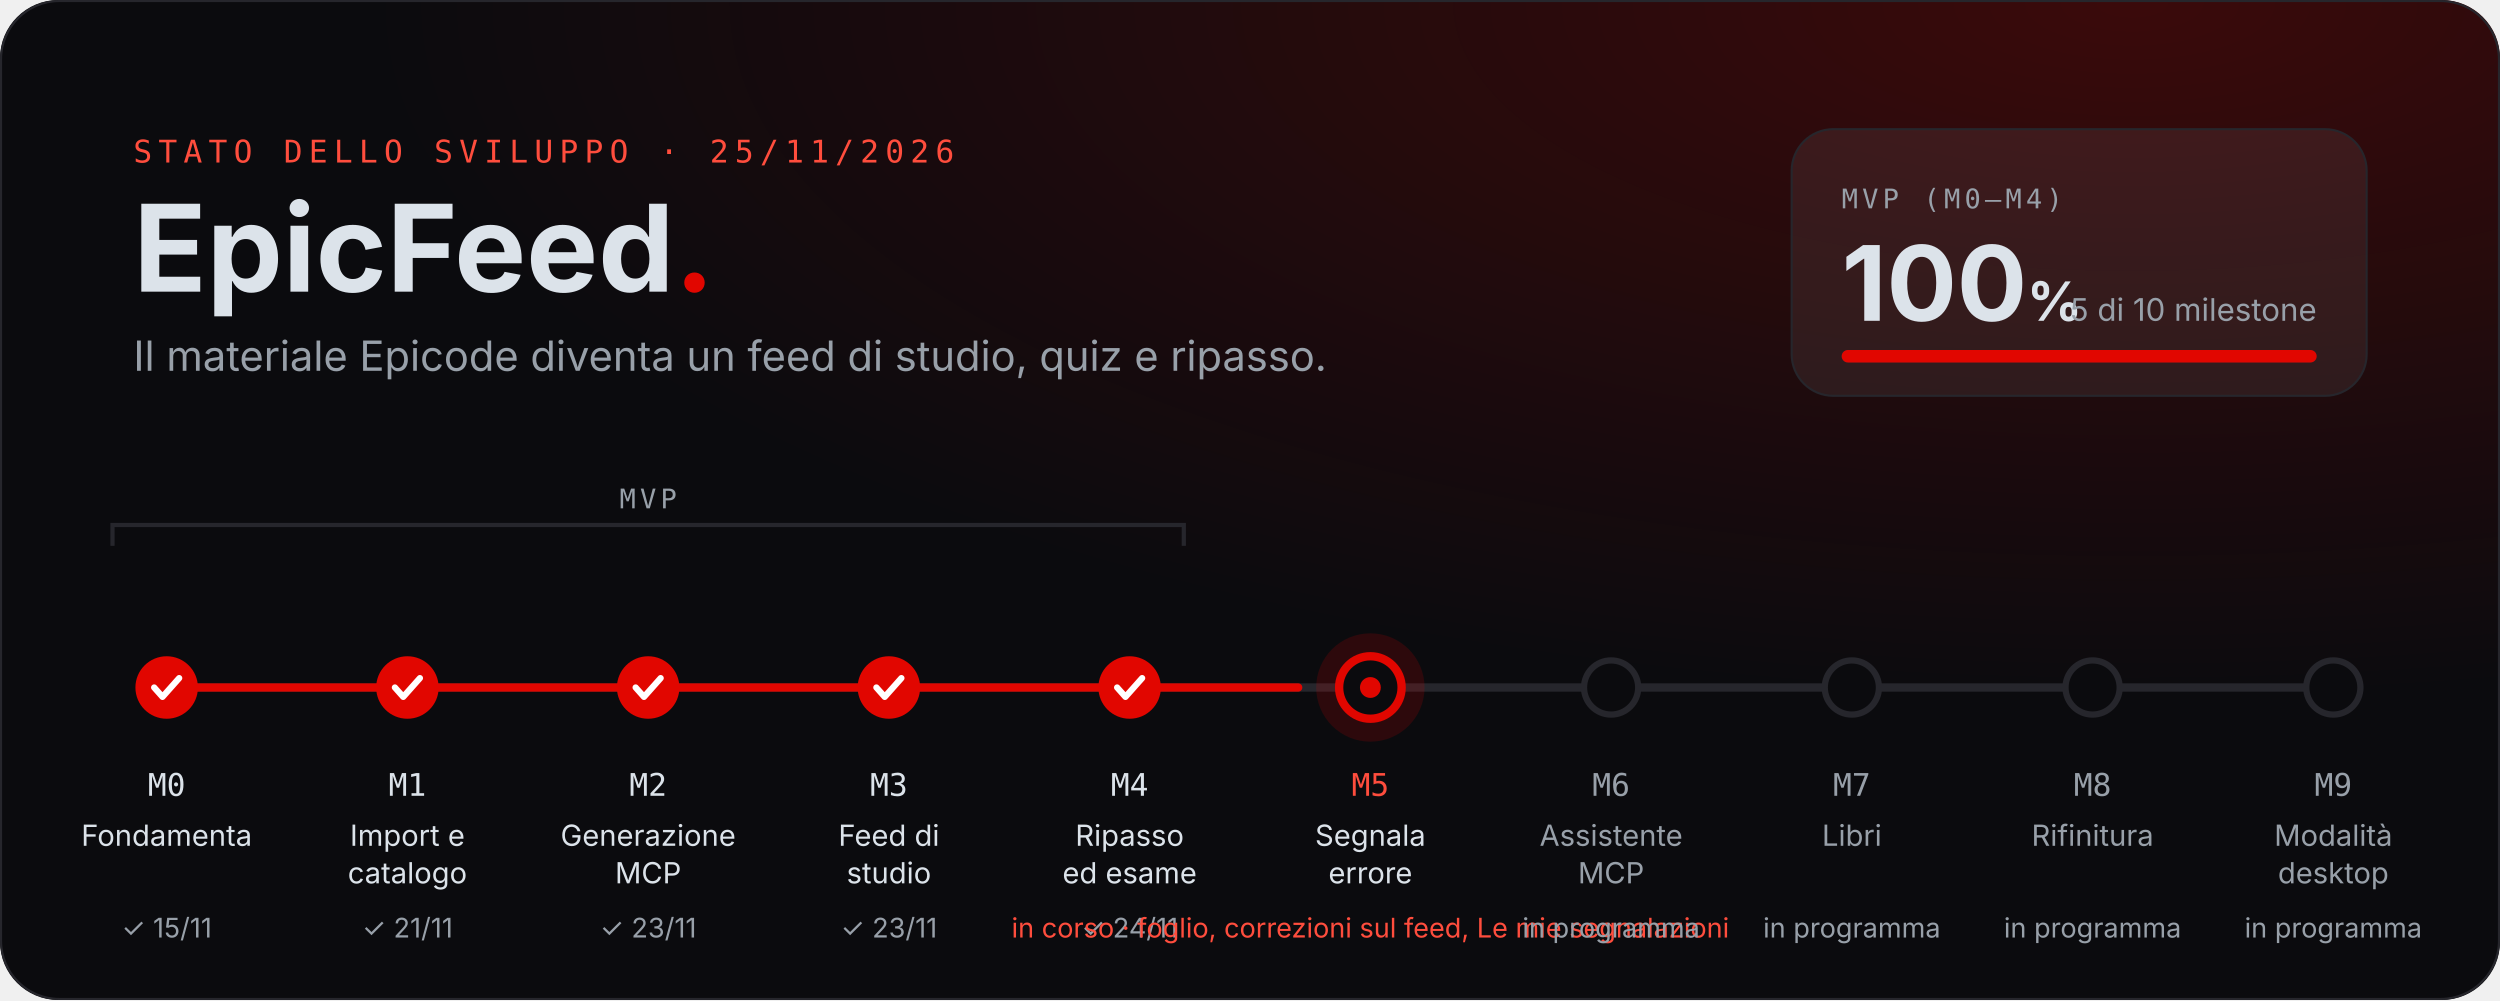
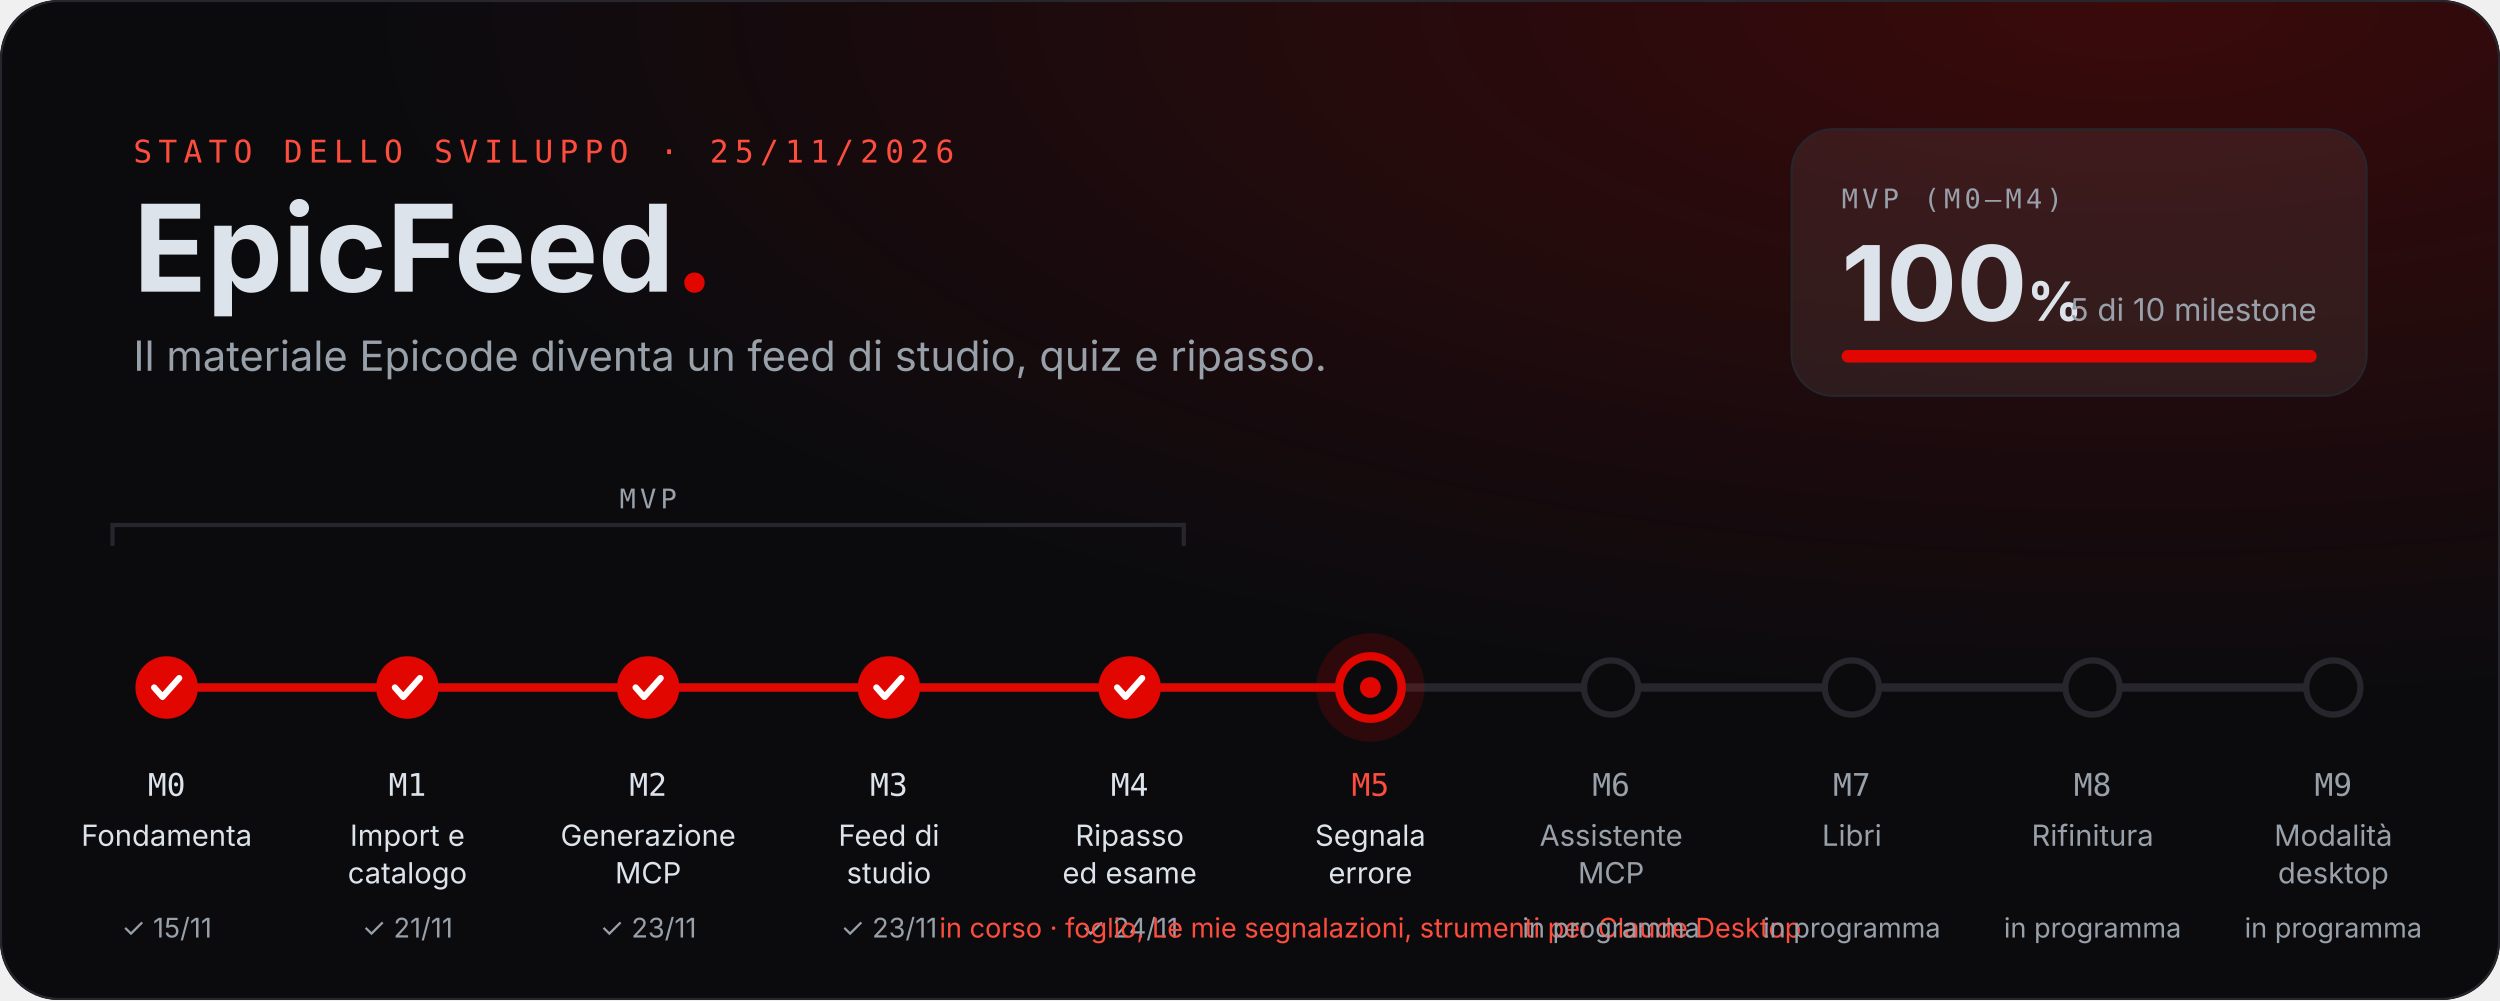
<svg xmlns="http://www.w3.org/2000/svg" width="1200" height="480" viewBox="0 0 1200 480" role="img" aria-label="Stato dello sviluppo di EpicFeed: MVP al 100%">
  <defs>
    <radialGradient id="glow" cx="85%" cy="0%" r="70%">
      <stop offset="0" stop-color="#E10600" stop-opacity="0.22" />
      <stop offset="1" stop-color="#E10600" stop-opacity="0" />
    </radialGradient>
  </defs>
  <rect width="1200" height="480" rx="28" fill="#0B0B0E" />
  <rect width="1200" height="480" rx="28" fill="url(#glow)" />
  <rect x="0.5" y="0.5" width="1199" height="479" rx="28" fill="none" stroke="#26262C" />
  <text x="64" y="78" font-family="'JetBrains Mono', ui-monospace, Consolas, Menlo, monospace" font-size="15" letter-spacing="3" fill="#FF4D3D">STATO DELLO SVILUPPO · 25/11/2026</text>
  <text x="64" y="140" font-family="'Space Grotesk', Inter, 'Segoe UI', system-ui, sans-serif" font-size="58" font-weight="700" fill="#DCE3EA">EpicFeed<tspan fill="#E10600">.</tspan>
  </text>
  <text x="64" y="178" font-family="Inter, 'Segoe UI', system-ui, -apple-system, sans-serif" font-size="20" fill="#98A0A9">Il materiale Epicode diventa un feed di studio, quiz e ripasso.</text>
  <g transform="translate(860,62)">
    <rect width="276" height="128" rx="20" fill="#FFFFFF" fill-opacity="0.07" stroke="#26262C" />
    <text x="24" y="38" font-family="'JetBrains Mono', ui-monospace, Consolas, Menlo, monospace" font-size="13" letter-spacing="2" fill="#98A0A9">MVP (M0–M4)</text>
    <text x="24" y="92" font-family="'Space Grotesk', Inter, 'Segoe UI', system-ui, sans-serif" font-size="50" font-weight="700" fill="#DCE3EA">100<tspan font-size="26">%</tspan>
    </text>
    <text x="252" y="92" text-anchor="end" font-family="Inter, 'Segoe UI', system-ui, -apple-system, sans-serif" font-size="15" fill="#98A0A9">5 di 10 milestone</text>
    <rect x="24" y="106" width="228" height="6" rx="3" fill="#26262C" />
    <rect x="24" y="106" width="228" height="6" rx="3" fill="#E10600" />
  </g>
  <path d="M54 262 v-10 h514.222 v10" fill="none" stroke="#26262C" stroke-width="2" />
  <text x="311.111" y="244" text-anchor="middle" font-family="'JetBrains Mono', ui-monospace, Consolas, Menlo, monospace" font-size="13" letter-spacing="2" fill="#98A0A9">MVP</text>
  <line x1="80" y1="330" x2="1120" y2="330" stroke="#26262C" stroke-width="4" stroke-linecap="round" />
-   <line x1="80" y1="330" x2="623.111" y2="330" stroke="#E10600" stroke-width="4" stroke-linecap="round" />
+   <line x1="80" y1="330" x2="646.222" y2="330" stroke="#E10600" stroke-width="4" stroke-linecap="round" />
  <circle cx="80" cy="330" r="15" fill="#E10600" />
  <path d="M74 330 l4 4.5 l8 -9" fill="none" stroke="#FFFFFF" stroke-width="3" stroke-linecap="round" stroke-linejoin="round" />
  <text x="80" y="382" text-anchor="middle" font-family="'JetBrains Mono', ui-monospace, Consolas, Menlo, monospace" font-size="15" font-weight="500" fill="#DCE3EA">M0</text>
  <text x="80" y="406" text-anchor="middle" font-family="Inter, 'Segoe UI', system-ui, -apple-system, sans-serif" font-size="14" fill="#DCE3EA">Fondamenta</text>
  <text x="80" y="450" text-anchor="middle" font-family="Inter, 'Segoe UI', system-ui, -apple-system, sans-serif" font-size="13" fill="#98A0A9">✓ 15/11</text>
  <circle cx="195.556" cy="330" r="15" fill="#E10600" />
  <path d="M189.556 330 l4 4.5 l8 -9" fill="none" stroke="#FFFFFF" stroke-width="3" stroke-linecap="round" stroke-linejoin="round" />
  <text x="195.556" y="382" text-anchor="middle" font-family="'JetBrains Mono', ui-monospace, Consolas, Menlo, monospace" font-size="15" font-weight="500" fill="#DCE3EA">M1</text>
  <text x="195.556" y="406" text-anchor="middle" font-family="Inter, 'Segoe UI', system-ui, -apple-system, sans-serif" font-size="14" fill="#DCE3EA">Import e</text>
  <text x="195.556" y="424" text-anchor="middle" font-family="Inter, 'Segoe UI', system-ui, -apple-system, sans-serif" font-size="14" fill="#DCE3EA">catalogo</text>
  <text x="195.556" y="450" text-anchor="middle" font-family="Inter, 'Segoe UI', system-ui, -apple-system, sans-serif" font-size="13" fill="#98A0A9">✓ 21/11</text>
  <circle cx="311.111" cy="330" r="15" fill="#E10600" />
  <path d="M305.111 330 l4 4.5 l8 -9" fill="none" stroke="#FFFFFF" stroke-width="3" stroke-linecap="round" stroke-linejoin="round" />
  <text x="311.111" y="382" text-anchor="middle" font-family="'JetBrains Mono', ui-monospace, Consolas, Menlo, monospace" font-size="15" font-weight="500" fill="#DCE3EA">M2</text>
  <text x="311.111" y="406" text-anchor="middle" font-family="Inter, 'Segoe UI', system-ui, -apple-system, sans-serif" font-size="14" fill="#DCE3EA">Generazione</text>
  <text x="311.111" y="424" text-anchor="middle" font-family="Inter, 'Segoe UI', system-ui, -apple-system, sans-serif" font-size="14" fill="#DCE3EA">MCP</text>
  <text x="311.111" y="450" text-anchor="middle" font-family="Inter, 'Segoe UI', system-ui, -apple-system, sans-serif" font-size="13" fill="#98A0A9">✓ 23/11</text>
  <circle cx="426.667" cy="330" r="15" fill="#E10600" />
  <path d="M420.667 330 l4 4.5 l8 -9" fill="none" stroke="#FFFFFF" stroke-width="3" stroke-linecap="round" stroke-linejoin="round" />
  <text x="426.667" y="382" text-anchor="middle" font-family="'JetBrains Mono', ui-monospace, Consolas, Menlo, monospace" font-size="15" font-weight="500" fill="#DCE3EA">M3</text>
  <text x="426.667" y="406" text-anchor="middle" font-family="Inter, 'Segoe UI', system-ui, -apple-system, sans-serif" font-size="14" fill="#DCE3EA">Feed di</text>
  <text x="426.667" y="424" text-anchor="middle" font-family="Inter, 'Segoe UI', system-ui, -apple-system, sans-serif" font-size="14" fill="#DCE3EA">studio</text>
  <text x="426.667" y="450" text-anchor="middle" font-family="Inter, 'Segoe UI', system-ui, -apple-system, sans-serif" font-size="13" fill="#98A0A9">✓ 23/11</text>
  <circle cx="542.222" cy="330" r="15" fill="#E10600" />
  <path d="M536.222 330 l4 4.5 l8 -9" fill="none" stroke="#FFFFFF" stroke-width="3" stroke-linecap="round" stroke-linejoin="round" />
  <text x="542.222" y="382" text-anchor="middle" font-family="'JetBrains Mono', ui-monospace, Consolas, Menlo, monospace" font-size="15" font-weight="500" fill="#DCE3EA">M4</text>
  <text x="542.222" y="406" text-anchor="middle" font-family="Inter, 'Segoe UI', system-ui, -apple-system, sans-serif" font-size="14" fill="#DCE3EA">Ripasso</text>
  <text x="542.222" y="424" text-anchor="middle" font-family="Inter, 'Segoe UI', system-ui, -apple-system, sans-serif" font-size="14" fill="#DCE3EA">ed esame</text>
  <text x="542.222" y="450" text-anchor="middle" font-family="Inter, 'Segoe UI', system-ui, -apple-system, sans-serif" font-size="13" fill="#98A0A9">✓ 24/11</text>
  <circle cx="657.778" cy="330" r="26" fill="#E10600" fill-opacity="0.16" />
  <circle cx="657.778" cy="330" r="15" fill="#0B0B0E" stroke="#E10600" stroke-width="4" />
  <circle cx="657.778" cy="330" r="5" fill="#E10600" />
  <text x="657.778" y="382" text-anchor="middle" font-family="'JetBrains Mono', ui-monospace, Consolas, Menlo, monospace" font-size="15" font-weight="500" fill="#FF4D3D">M5</text>
  <text x="657.778" y="406" text-anchor="middle" font-family="Inter, 'Segoe UI', system-ui, -apple-system, sans-serif" font-size="14" fill="#DCE3EA">Segnala</text>
  <text x="657.778" y="424" text-anchor="middle" font-family="Inter, 'Segoe UI', system-ui, -apple-system, sans-serif" font-size="14" fill="#DCE3EA">errore</text>
-   <text x="657.778" y="450" text-anchor="middle" font-family="Inter, 'Segoe UI', system-ui, -apple-system, sans-serif" font-size="13" fill="#FF4D3D">in corso · foglio, correzioni sul feed, Le mie segnalazioni</text>
+   <text x="657.778" y="450" text-anchor="middle" font-family="Inter, 'Segoe UI', system-ui, -apple-system, sans-serif" font-size="13" fill="#FF4D3D">in corso · foglio, Le mie segnalazioni, strumenti per Claude Desktop</text>
  <circle cx="773.333" cy="330" r="13" fill="#0B0B0E" stroke="#26262C" stroke-width="3" />
  <text x="773.333" y="382" text-anchor="middle" font-family="'JetBrains Mono', ui-monospace, Consolas, Menlo, monospace" font-size="15" font-weight="500" fill="#98A0A9">M6</text>
  <text x="773.333" y="406" text-anchor="middle" font-family="Inter, 'Segoe UI', system-ui, -apple-system, sans-serif" font-size="14" fill="#98A0A9">Assistente</text>
  <text x="773.333" y="424" text-anchor="middle" font-family="Inter, 'Segoe UI', system-ui, -apple-system, sans-serif" font-size="14" fill="#98A0A9">MCP</text>
  <text x="773.333" y="450" text-anchor="middle" font-family="Inter, 'Segoe UI', system-ui, -apple-system, sans-serif" font-size="13" fill="#98A0A9">in programma</text>
  <circle cx="888.889" cy="330" r="13" fill="#0B0B0E" stroke="#26262C" stroke-width="3" />
  <text x="888.889" y="382" text-anchor="middle" font-family="'JetBrains Mono', ui-monospace, Consolas, Menlo, monospace" font-size="15" font-weight="500" fill="#98A0A9">M7</text>
  <text x="888.889" y="406" text-anchor="middle" font-family="Inter, 'Segoe UI', system-ui, -apple-system, sans-serif" font-size="14" fill="#98A0A9">Libri</text>
  <text x="888.889" y="450" text-anchor="middle" font-family="Inter, 'Segoe UI', system-ui, -apple-system, sans-serif" font-size="13" fill="#98A0A9">in programma</text>
  <circle cx="1004.444" cy="330" r="13" fill="#0B0B0E" stroke="#26262C" stroke-width="3" />
  <text x="1004.444" y="382" text-anchor="middle" font-family="'JetBrains Mono', ui-monospace, Consolas, Menlo, monospace" font-size="15" font-weight="500" fill="#98A0A9">M8</text>
  <text x="1004.444" y="406" text-anchor="middle" font-family="Inter, 'Segoe UI', system-ui, -apple-system, sans-serif" font-size="14" fill="#98A0A9">Rifinitura</text>
  <text x="1004.444" y="450" text-anchor="middle" font-family="Inter, 'Segoe UI', system-ui, -apple-system, sans-serif" font-size="13" fill="#98A0A9">in programma</text>
  <circle cx="1120" cy="330" r="13" fill="#0B0B0E" stroke="#26262C" stroke-width="3" />
  <text x="1120" y="382" text-anchor="middle" font-family="'JetBrains Mono', ui-monospace, Consolas, Menlo, monospace" font-size="15" font-weight="500" fill="#98A0A9">M9</text>
  <text x="1120" y="406" text-anchor="middle" font-family="Inter, 'Segoe UI', system-ui, -apple-system, sans-serif" font-size="14" fill="#98A0A9">Modalità</text>
  <text x="1120" y="424" text-anchor="middle" font-family="Inter, 'Segoe UI', system-ui, -apple-system, sans-serif" font-size="14" fill="#98A0A9">desktop</text>
  <text x="1120" y="450" text-anchor="middle" font-family="Inter, 'Segoe UI', system-ui, -apple-system, sans-serif" font-size="13" fill="#98A0A9">in programma</text>
</svg>
